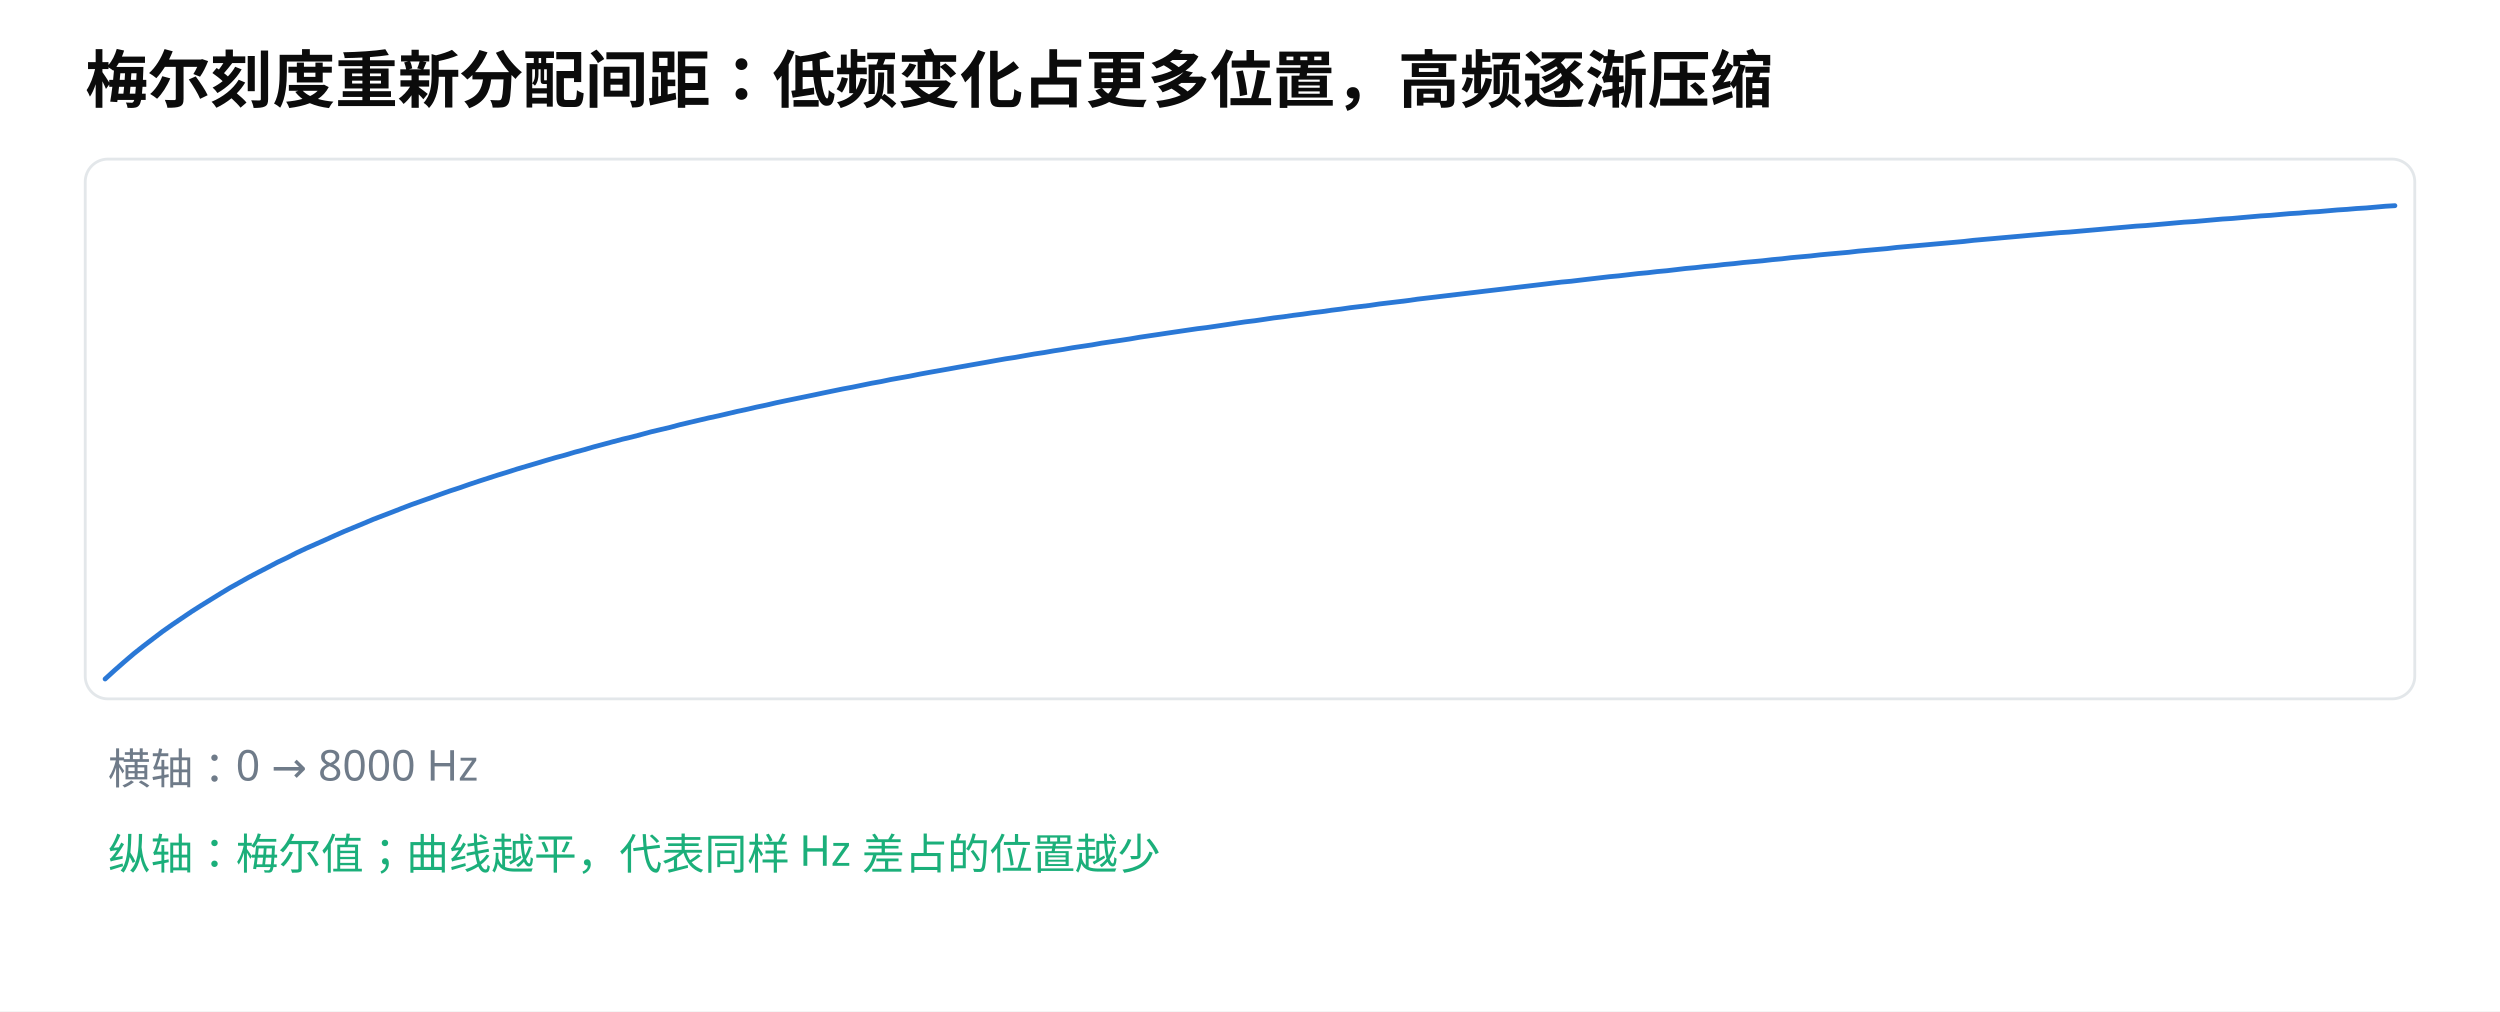
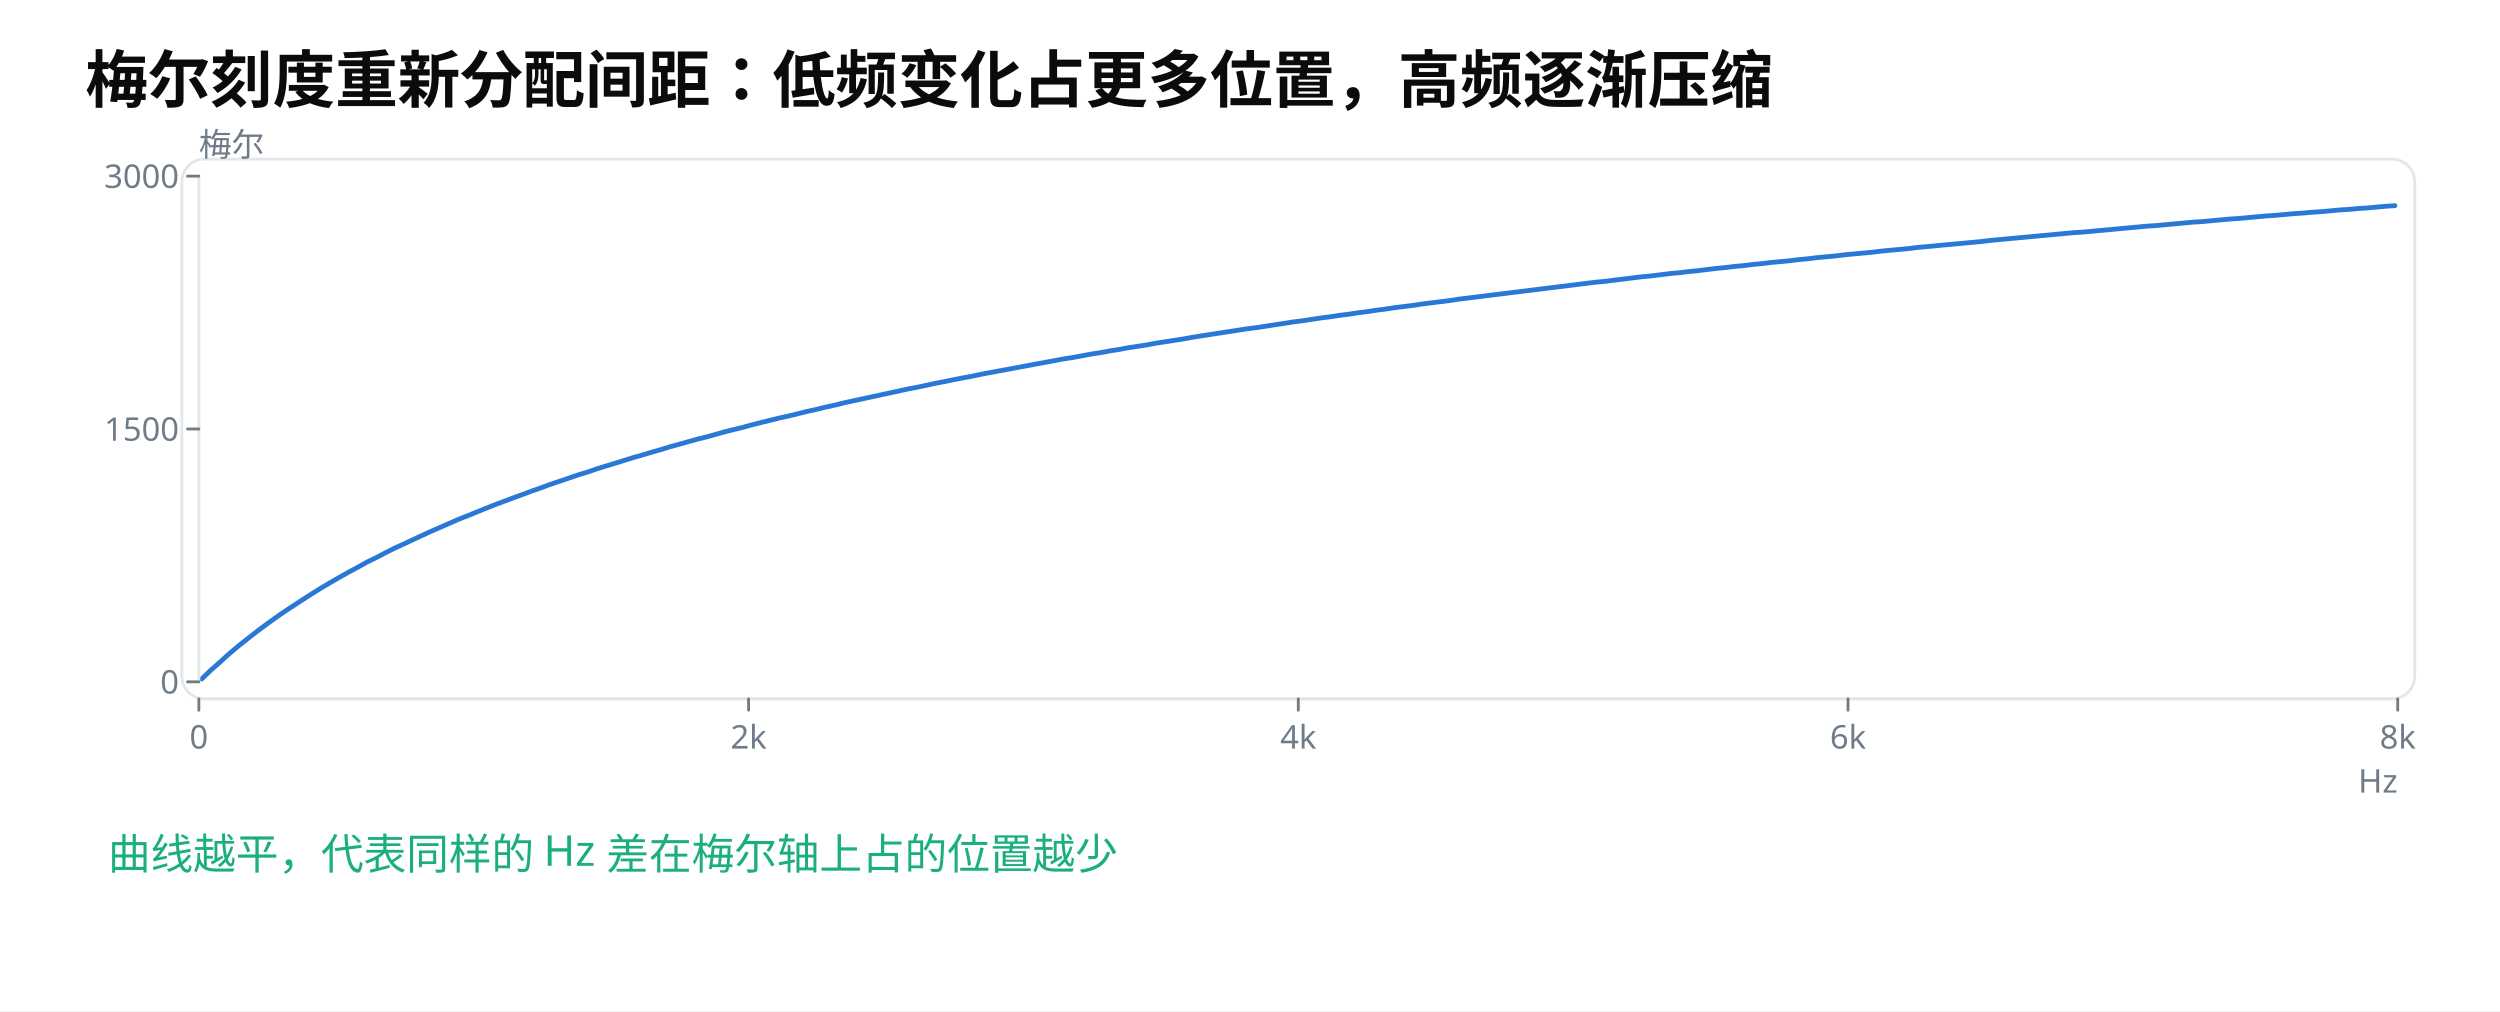
<svg xmlns="http://www.w3.org/2000/svg" viewBox="0 0 880 356" width="880" height="356" font-family="Microsoft YaHei, PingFang SC, Noto Sans SC, Hiragino Sans GB, sans-serif" fill="#0b0b0b" role="img" aria-label="赫兹到梅尔刻度的非线性映射">
  <rect width="880" height="356" fill="#ffffff" />
  <text x="30" y="36" font-size="22" font-weight="700" fill="#0b0b0b" text-anchor="start">梅尔刻度重新分配间距：低频变化占更多位置，高频逐渐压缩</text>
-   <rect x="30" y="56" width="820" height="190" rx="8" fill="#fff" stroke="#e3e7ea" stroke-width="1" />
-   <polyline points="37.0,239.0 40.4,235.9 43.7,233.0 47.1,230.1 50.5,227.4 53.9,224.8 57.2,222.3 60.6,219.9 64.0,217.6 67.4,215.3 70.7,213.2 74.1,211.1 77.5,209.0 80.8,207.0 84.2,205.1 87.6,203.2 91.0,201.4 94.3,199.7 97.7,197.9 101.1,196.3 104.4,194.6 107.8,193.0 111.2,191.5 114.6,190.0 117.9,188.5 121.3,187.0 124.7,185.6 128.1,184.2 131.4,182.8 134.8,181.5 138.2,180.2 141.5,178.9 144.9,177.6 148.3,176.4 151.7,175.2 155.0,174.0 158.4,172.8 161.8,171.7 165.2,170.5 168.5,169.4 171.9,168.3 175.3,167.2 178.6,166.2 182.0,165.1 185.4,164.1 188.8,163.1 192.1,162.1 195.5,161.1 198.9,160.2 202.2,159.2 205.6,158.3 209.0,157.3 212.4,156.4 215.7,155.5 219.1,154.6 222.5,153.8 225.9,152.9 229.2,152.0 232.6,151.2 236.0,150.4 239.3,149.5 242.7,148.7 246.1,147.9 249.5,147.1 252.8,146.4 256.2,145.6 259.6,144.8 262.9,144.1 266.3,143.3 269.7,142.6 273.1,141.8 276.4,141.1 279.8,140.4 283.2,139.7 286.6,139.0 289.9,138.3 293.3,137.6 296.7,136.9 300.0,136.3 303.4,135.6 306.8,134.9 310.2,134.3 313.5,133.6 316.9,133.0 320.3,132.4 323.7,131.7 327.0,131.1 330.4,130.5 333.8,129.9 337.1,129.3 340.5,128.7 343.9,128.1 347.3,127.5 350.6,126.9 354.0,126.3 357.4,125.8 360.7,125.2 364.1,124.6 367.5,124.1 370.9,123.5 374.2,123.0 377.6,122.4 381.0,121.9 384.4,121.4 387.7,120.8 391.1,120.3 394.5,119.8 397.8,119.3 401.2,118.7 404.6,118.2 408.0,117.7 411.3,117.2 414.7,116.7 418.1,116.2 421.5,115.7 424.8,115.3 428.2,114.8 431.6,114.3 434.9,113.8 438.3,113.3 441.7,112.9 445.1,112.4 448.4,111.9 451.8,111.5 455.2,111.0 458.5,110.6 461.9,110.1 465.3,109.7 468.7,109.2 472.0,108.8 475.4,108.3 478.8,107.9 482.2,107.5 485.5,107.0 488.9,106.6 492.3,106.2 495.6,105.8 499.0,105.3 502.4,104.9 505.8,104.5 509.1,104.1 512.5,103.7 515.9,103.3 519.3,102.9 522.6,102.5 526.0,102.1 529.4,101.7 532.7,101.3 536.1,100.9 539.5,100.5 542.9,100.1 546.2,99.7 549.6,99.3 553.0,99.0 556.3,98.6 559.7,98.2 563.1,97.8 566.5,97.4 569.8,97.1 573.2,96.7 576.6,96.3 580.0,96.0 583.3,95.6 586.7,95.3 590.1,94.9 593.4,94.5 596.8,94.2 600.2,93.8 603.6,93.5 606.9,93.1 610.3,92.8 613.7,92.4 617.1,92.1 620.4,91.8 623.8,91.4 627.2,91.1 630.5,90.7 633.9,90.4 637.3,90.1 640.7,89.7 644.0,89.4 647.4,89.1 650.8,88.8 654.1,88.4 657.5,88.1 660.9,87.8 664.3,87.5 667.6,87.1 671.0,86.8 674.4,86.5 677.8,86.2 681.1,85.9 684.5,85.6 687.9,85.3 691.2,85.0 694.6,84.6 698.0,84.3 701.4,84.0 704.7,83.7 708.1,83.4 711.5,83.1 714.8,82.8 718.2,82.5 721.6,82.2 725.0,81.9 728.3,81.7 731.7,81.4 735.1,81.1 738.5,80.8 741.8,80.5 745.2,80.2 748.6,79.9 751.9,79.6 755.3,79.4 758.7,79.1 762.1,78.8 765.4,78.5 768.8,78.2 772.2,78.0 775.6,77.7 778.9,77.4 782.3,77.1 785.7,76.9 789.0,76.6 792.4,76.3 795.8,76.0 799.2,75.8 802.5,75.5 805.9,75.2 809.3,75.0 812.6,74.7 816.0,74.5 819.4,74.2 822.8,73.9 826.1,73.7 829.5,73.4 832.9,73.2 836.3,72.9 839.6,72.6 843.0,72.4" fill="none" stroke="#2a78d6" stroke-width="1.7" stroke-linejoin="round" stroke-linecap="round" />
-   <text x="38" y="276" font-size="15" font-weight="400" fill="#6f7b89" text-anchor="start">横轴：0 → 8000 Hz</text>
-   <text x="38" y="306" font-size="15" font-weight="400" fill="#1baf7a" text-anchor="start">纵轴：梅尔值；曲线越平，代表同样 Hz 差占的位置越少</text>
+   <rect x="64" y="56" width="786" height="190" rx="8" fill="#fff" stroke="#e3e7ea" stroke-width="1" />
+   <polyline points="71.0,239.0 74.2,235.9 77.5,233.0 80.7,230.1 83.9,227.4 87.2,224.8 90.4,222.3 93.6,219.9 96.8,217.6 100.1,215.3 103.3,213.2 106.5,211.1 109.8,209.0 113.0,207.0 116.2,205.1 119.5,203.2 122.7,201.4 125.9,199.7 129.1,197.9 132.4,196.3 135.6,194.6 138.8,193.0 142.1,191.5 145.3,190.0 148.5,188.5 151.8,187.0 155.0,185.6 158.2,184.2 161.4,182.8 164.7,181.5 167.9,180.2 171.1,178.9 174.4,177.6 177.6,176.4 180.8,175.2 184.1,174.0 187.3,172.8 190.5,171.7 193.7,170.5 197.0,169.4 200.2,168.3 203.4,167.2 206.7,166.2 209.9,165.1 213.1,164.1 216.4,163.1 219.6,162.1 222.8,161.1 226.0,160.2 229.3,159.2 232.5,158.3 235.7,157.3 239.0,156.4 242.2,155.5 245.4,154.6 248.7,153.8 251.9,152.9 255.1,152.0 258.3,151.2 261.6,150.4 264.8,149.5 268.0,148.7 271.3,147.9 274.5,147.1 277.7,146.4 281.0,145.6 284.2,144.8 287.4,144.1 290.6,143.3 293.9,142.6 297.1,141.8 300.3,141.1 303.6,140.4 306.8,139.7 310.0,139.0 313.3,138.3 316.5,137.6 319.7,136.9 322.9,136.3 326.2,135.6 329.4,134.9 332.6,134.3 335.9,133.6 339.1,133.0 342.3,132.4 345.6,131.7 348.8,131.1 352.0,130.5 355.3,129.9 358.5,129.3 361.7,128.7 364.9,128.1 368.2,127.5 371.4,126.9 374.6,126.3 377.9,125.8 381.1,125.2 384.3,124.6 387.6,124.1 390.8,123.5 394.0,123.0 397.2,122.4 400.5,121.9 403.7,121.4 406.9,120.8 410.2,120.3 413.4,119.8 416.6,119.3 419.9,118.7 423.1,118.2 426.3,117.7 429.5,117.2 432.8,116.7 436.0,116.2 439.2,115.7 442.5,115.3 445.7,114.8 448.9,114.3 452.2,113.8 455.4,113.3 458.6,112.9 461.8,112.4 465.1,111.9 468.3,111.5 471.5,111.0 474.8,110.6 478.0,110.1 481.2,109.7 484.5,109.2 487.7,108.8 490.9,108.3 494.1,107.9 497.4,107.5 500.6,107.0 503.8,106.6 507.1,106.2 510.3,105.8 513.5,105.3 516.8,104.9 520.0,104.5 523.2,104.1 526.4,103.7 529.7,103.3 532.9,102.9 536.1,102.5 539.4,102.1 542.6,101.7 545.8,101.3 549.1,100.9 552.3,100.5 555.5,100.1 558.7,99.7 562.0,99.3 565.2,99.0 568.4,98.6 571.7,98.2 574.9,97.8 578.1,97.4 581.4,97.1 584.6,96.7 587.8,96.3 591.1,96.0 594.3,95.6 597.5,95.3 600.7,94.9 604.0,94.5 607.2,94.2 610.4,93.8 613.7,93.5 616.9,93.1 620.1,92.8 623.4,92.4 626.6,92.1 629.8,91.8 633.0,91.4 636.3,91.1 639.5,90.7 642.7,90.4 646.0,90.1 649.2,89.7 652.4,89.4 655.7,89.1 658.9,88.8 662.1,88.4 665.3,88.1 668.6,87.8 671.8,87.5 675.0,87.1 678.3,86.8 681.5,86.5 684.7,86.2 688.0,85.9 691.2,85.6 694.4,85.3 697.6,85.0 700.9,84.6 704.1,84.3 707.3,84.0 710.6,83.7 713.8,83.4 717.0,83.1 720.3,82.8 723.5,82.5 726.7,82.2 729.9,81.9 733.2,81.7 736.4,81.4 739.6,81.1 742.9,80.8 746.1,80.5 749.3,80.2 752.6,79.9 755.8,79.6 759.0,79.4 762.2,79.1 765.5,78.8 768.7,78.5 771.9,78.2 775.2,78.0 778.4,77.7 781.6,77.4 784.9,77.1 788.1,76.9 791.3,76.6 794.5,76.3 797.8,76.0 801.0,75.8 804.2,75.5 807.5,75.2 810.7,75.0 813.9,74.7 817.2,74.5 820.4,74.2 823.6,73.9 826.8,73.7 830.1,73.4 833.3,73.2 836.5,72.9 839.8,72.6 843.0,72.4" fill="none" stroke="#2a78d6" stroke-width="1.7" stroke-linejoin="round" stroke-linecap="round" />
+   <line x1="70.0" y1="246.0" x2="844.0" y2="246.0" stroke="#e3e7ea" stroke-width="1" stroke-linecap="round" />
+   <line x1="70.0" y1="246.0" x2="70.0" y2="250.0" stroke="#6f7b89" stroke-width="1" stroke-linecap="round" />
+   <text x="70" y="263.5" font-size="11.5" font-weight="400" fill="#6f7b89" text-anchor="middle">0</text>
+   <line x1="263.5" y1="246.0" x2="263.5" y2="250.0" stroke="#6f7b89" stroke-width="1" stroke-linecap="round" />
+   <text x="263.5" y="263.5" font-size="11.5" font-weight="400" fill="#6f7b89" text-anchor="middle">2k</text>
+   <line x1="457.0" y1="246.0" x2="457.0" y2="250.0" stroke="#6f7b89" stroke-width="1" stroke-linecap="round" />
+   <text x="457" y="263.5" font-size="11.5" font-weight="400" fill="#6f7b89" text-anchor="middle">4k</text>
+   <line x1="650.5" y1="246.0" x2="650.5" y2="250.0" stroke="#6f7b89" stroke-width="1" stroke-linecap="round" />
+   <text x="650.5" y="263.5" font-size="11.5" font-weight="400" fill="#6f7b89" text-anchor="middle">6k</text>
+   <line x1="844.0" y1="246.0" x2="844.0" y2="250.0" stroke="#6f7b89" stroke-width="1" stroke-linecap="round" />
+   <text x="844" y="263.5" font-size="11.5" font-weight="400" fill="#6f7b89" text-anchor="middle">8k</text>
+   <text x="844" y="279" font-size="11.5" font-weight="400" fill="#6f7b89" text-anchor="end">Hz</text>
+   <line x1="70.0" y1="62.0" x2="70.0" y2="240.0" stroke="#e3e7ea" stroke-width="1" stroke-linecap="round" />
+   <line x1="66.0" y1="240.0" x2="70.0" y2="240.0" stroke="#6f7b89" stroke-width="1" stroke-linecap="round" />
+   <text x="63" y="244.14" font-size="11.5" font-weight="400" fill="#6f7b89" text-anchor="end">0</text>
+   <line x1="66.0" y1="151.0" x2="70.0" y2="151.0" stroke="#6f7b89" stroke-width="1" stroke-linecap="round" />
+   <text x="63" y="155.14" font-size="11.5" font-weight="400" fill="#6f7b89" text-anchor="end">1500</text>
+   <line x1="66.0" y1="62.0" x2="70.0" y2="62.0" stroke="#6f7b89" stroke-width="1" stroke-linecap="round" />
+   <text x="63" y="66.14" font-size="11.5" font-weight="400" fill="#6f7b89" text-anchor="end">3000</text>
+   <text x="70" y="55" font-size="11.5" font-weight="400" fill="#6f7b89" text-anchor="start">梅尔</text>
+   <text x="38" y="306" font-size="15" font-weight="400" fill="#1baf7a" text-anchor="start">曲线越平，代表同样的 Hz 差在梅尔轴上占的位置越少</text>
</svg>
